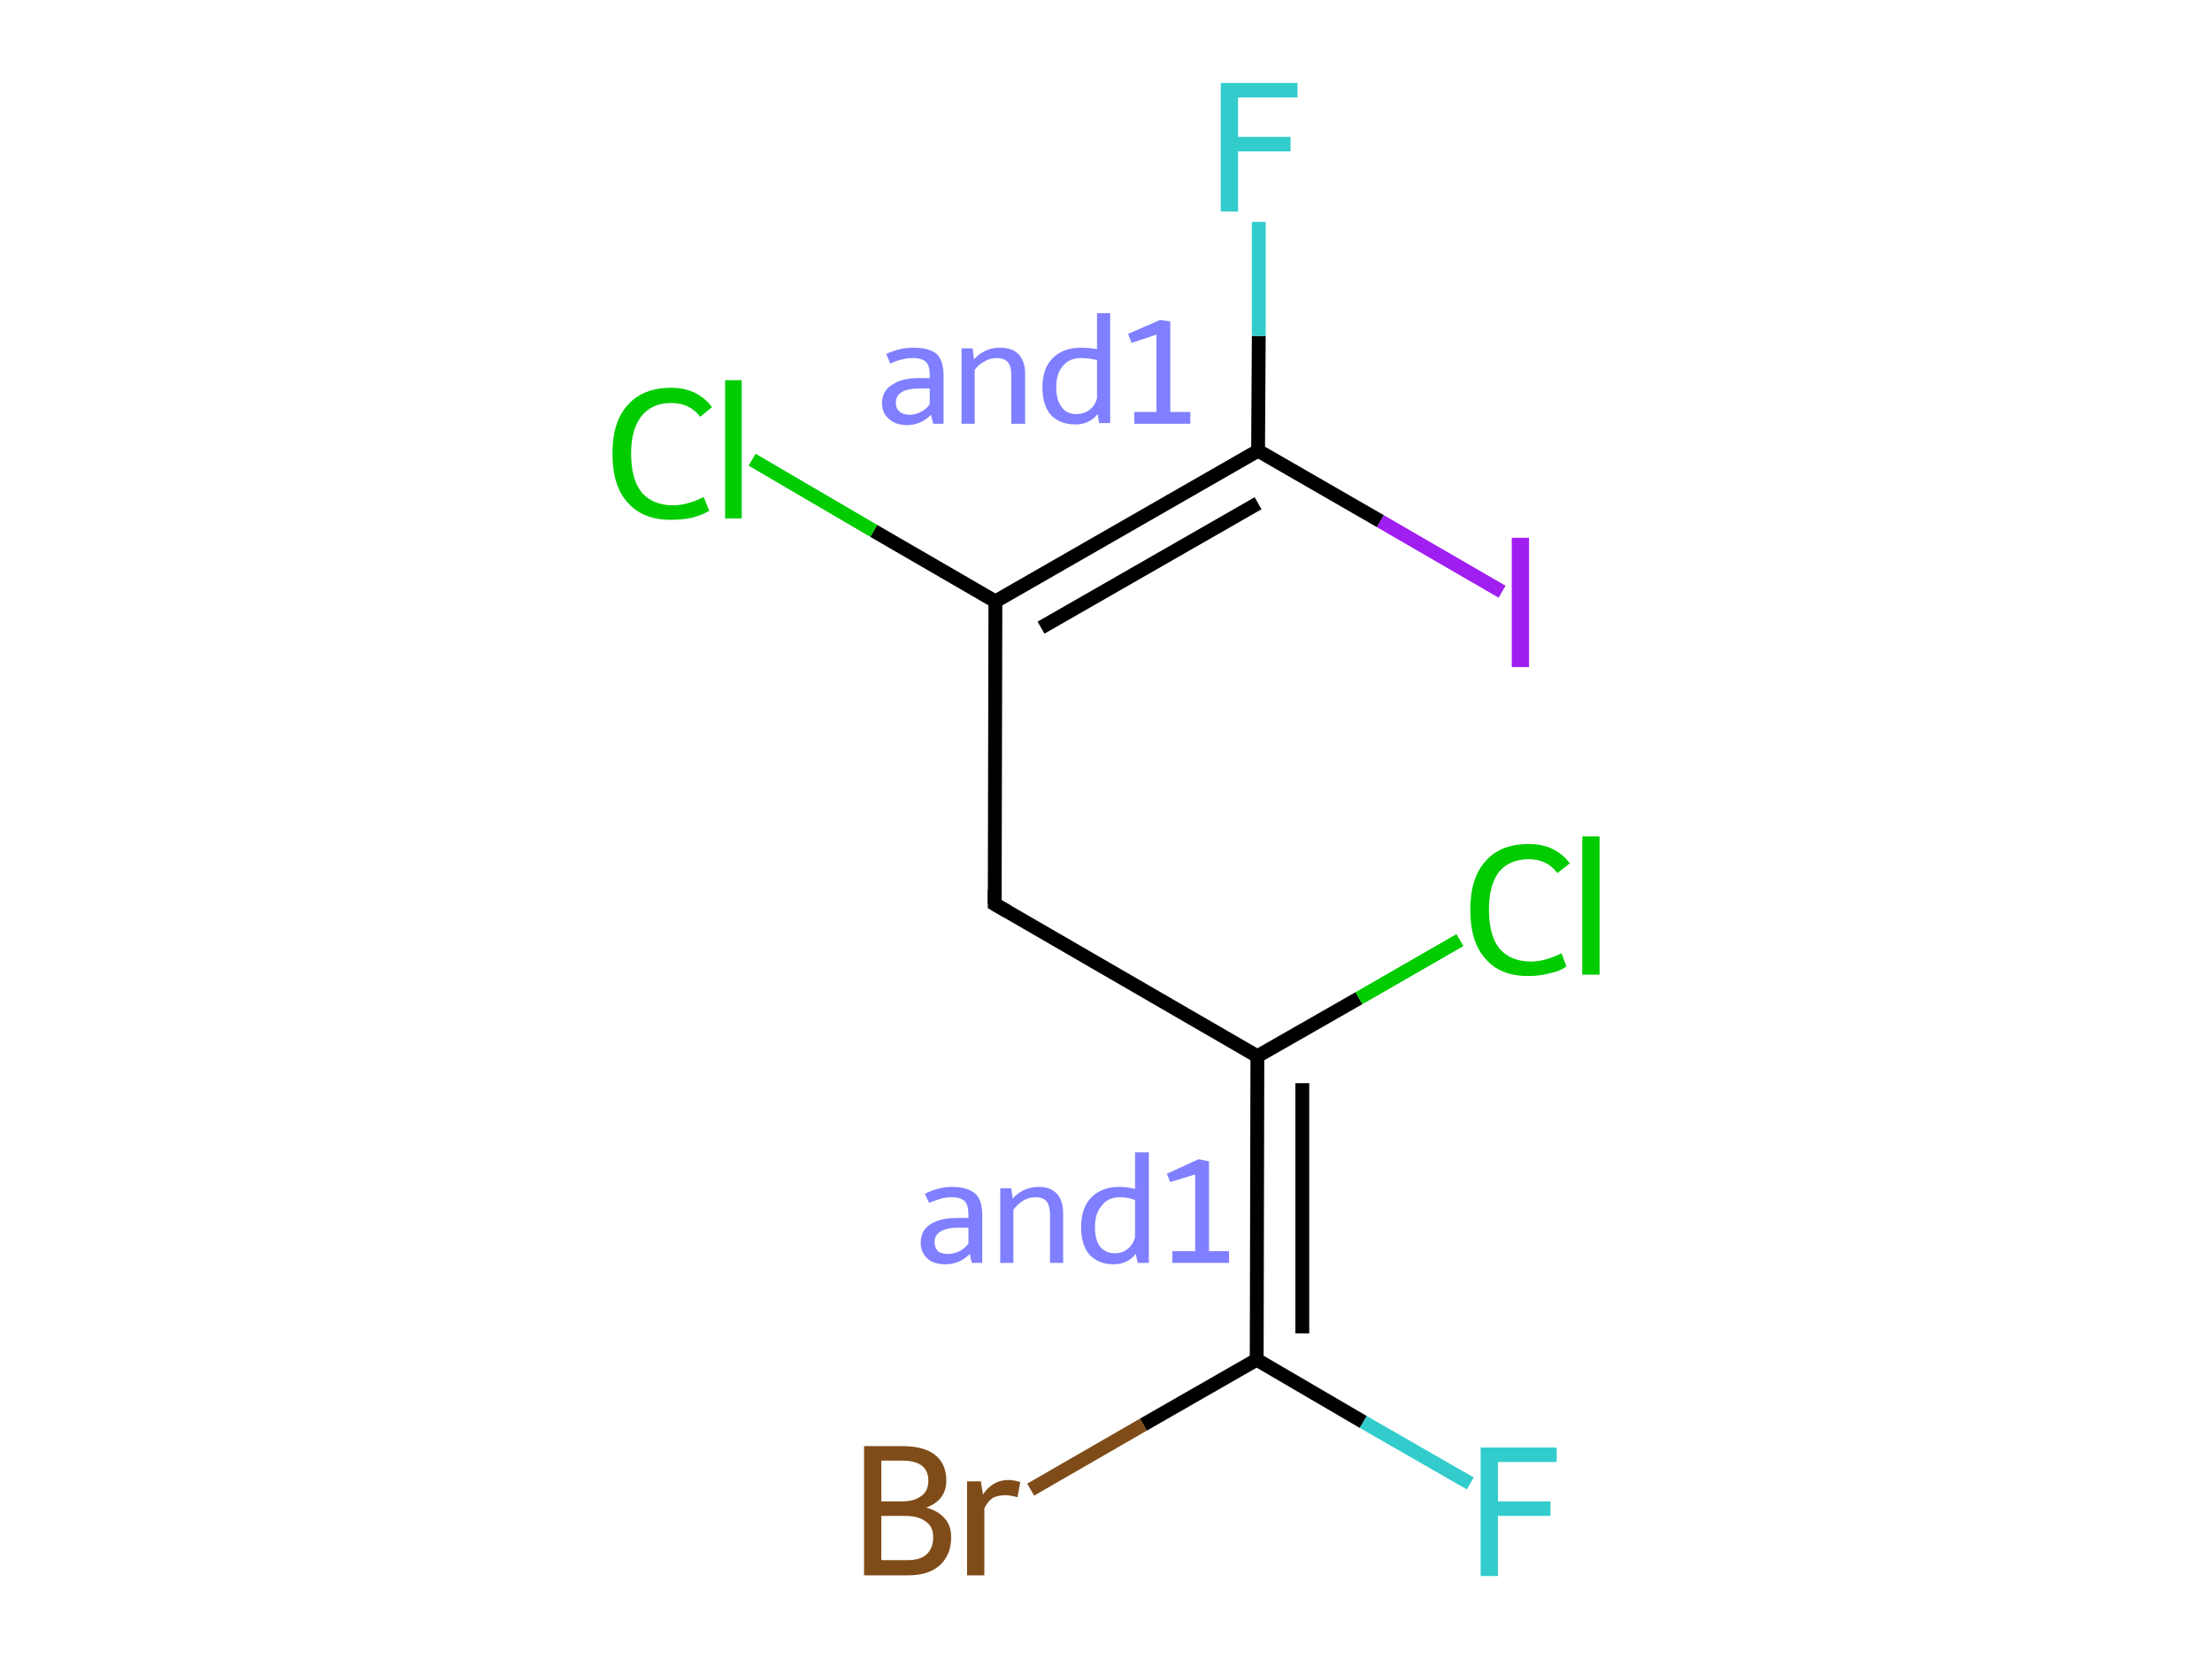
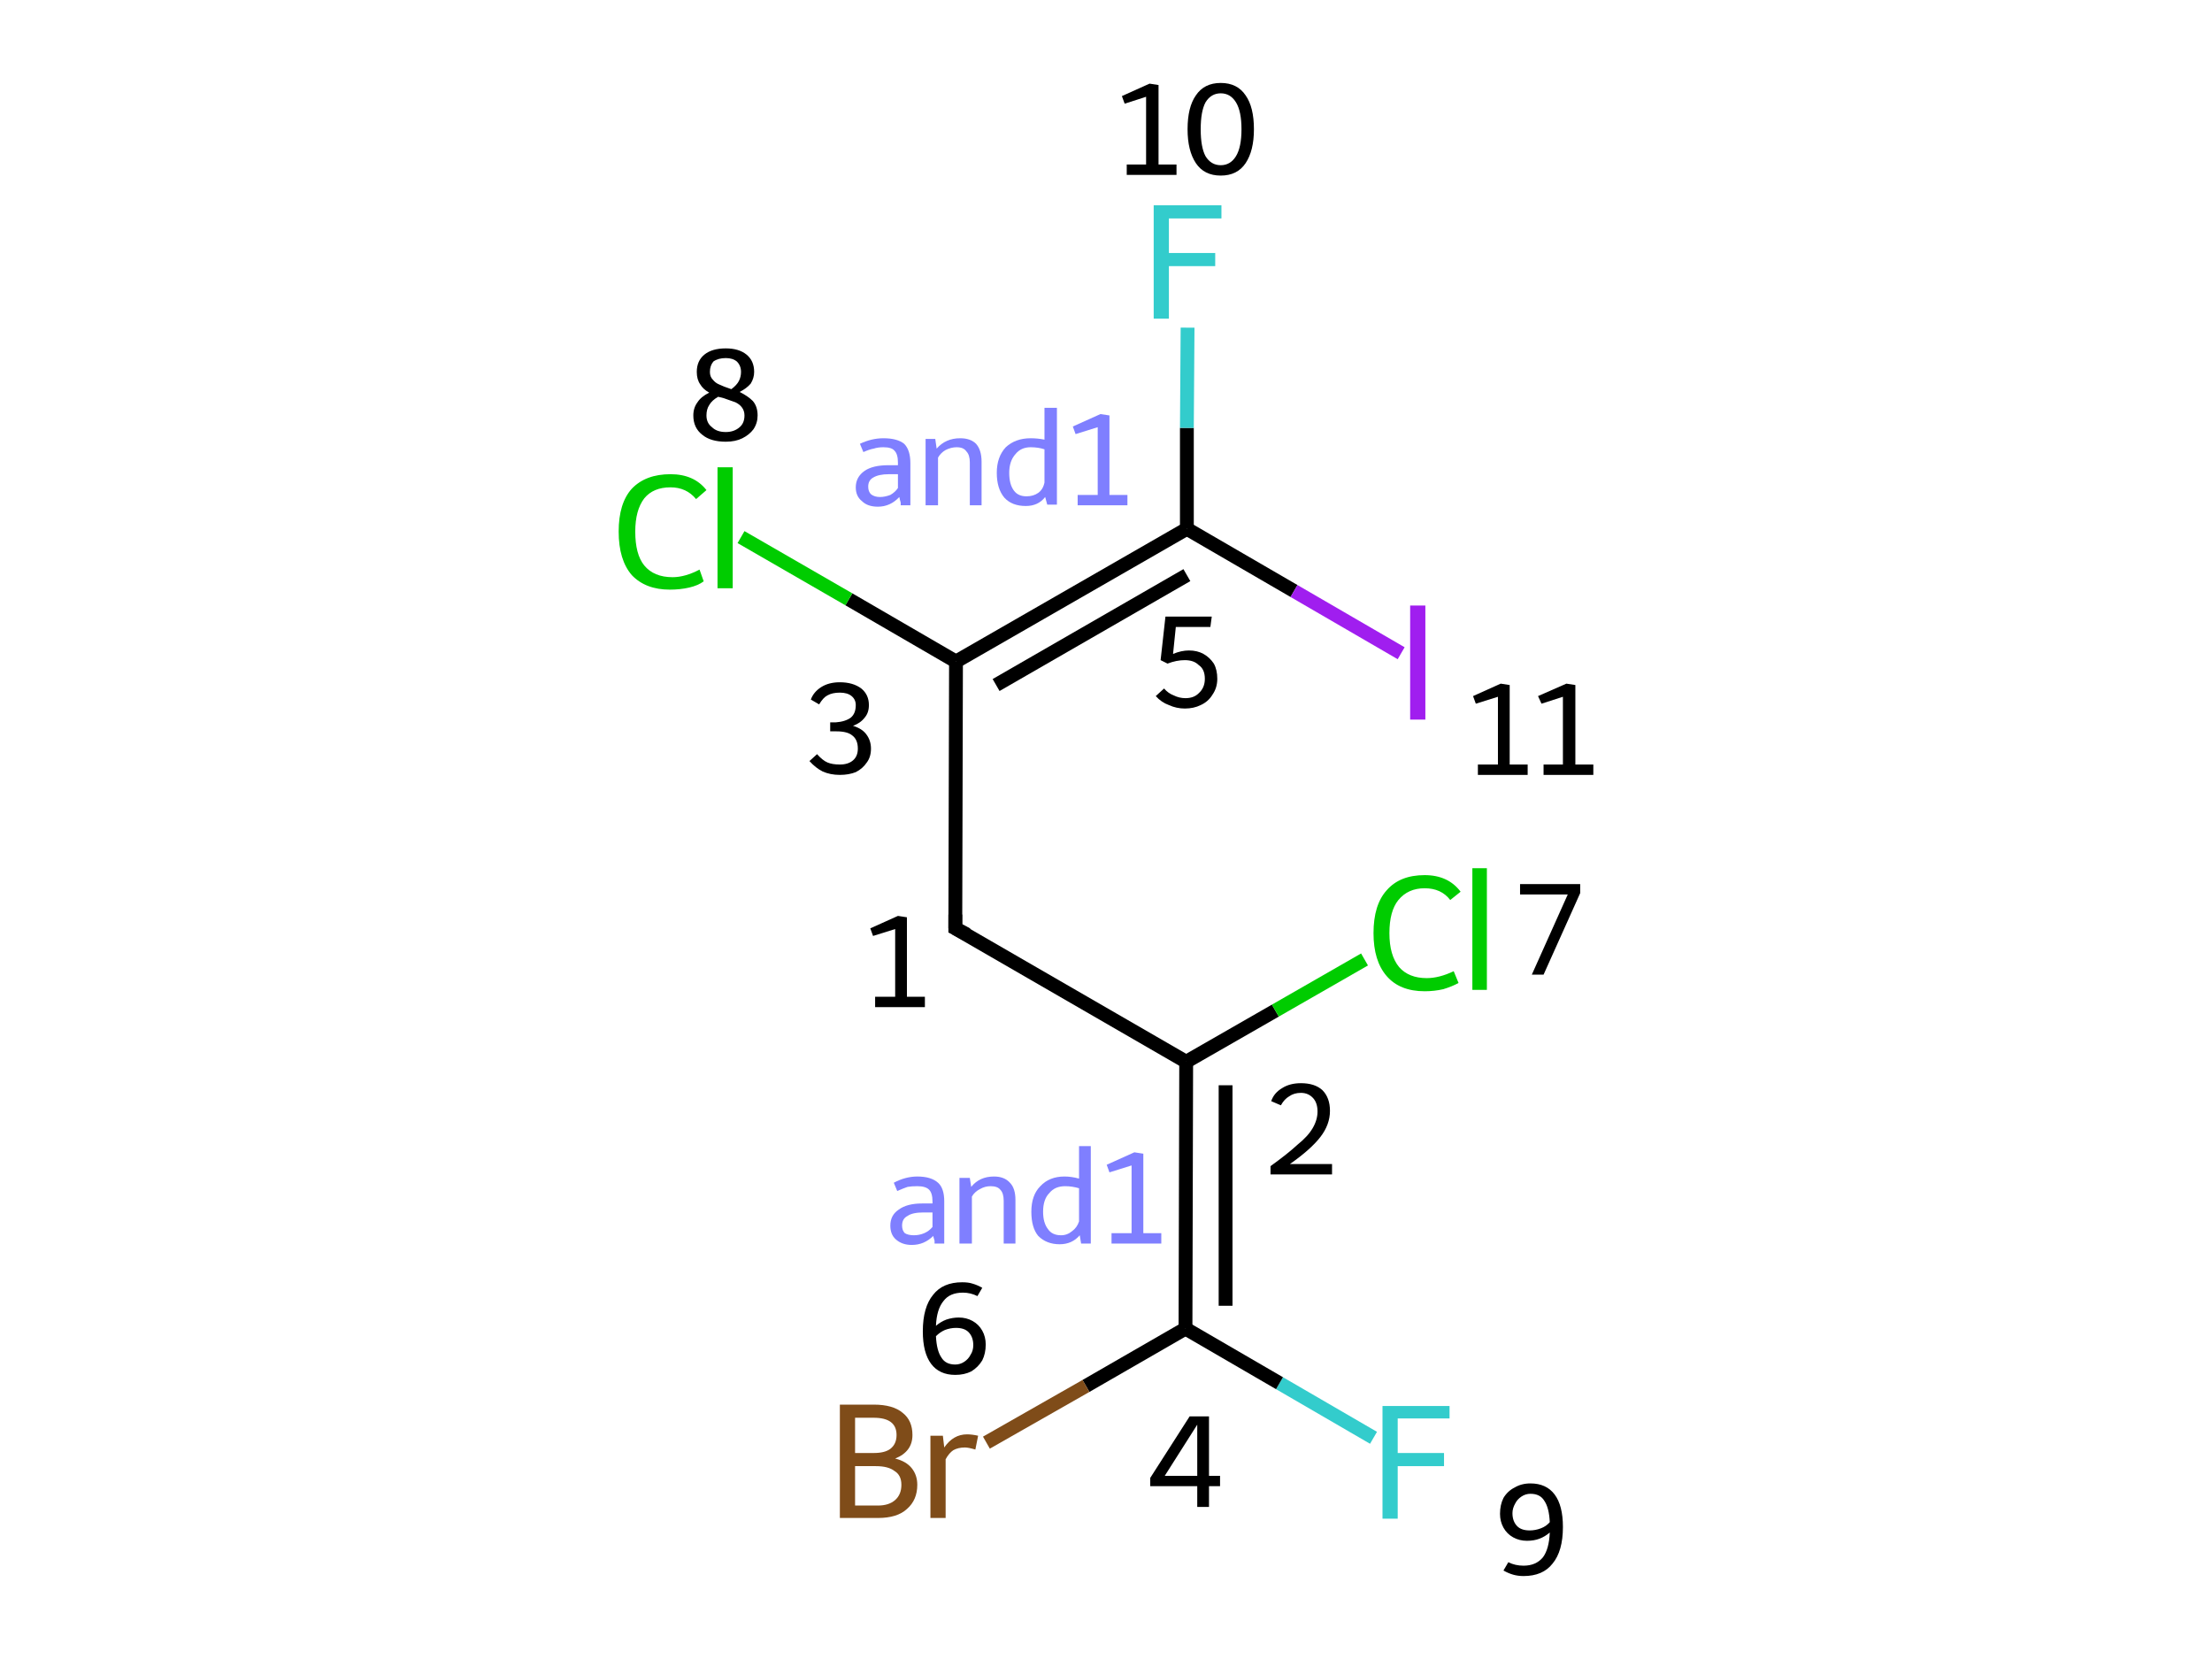
<svg xmlns="http://www.w3.org/2000/svg" version="1.1" baseProfile="full" xml:space="preserve" width="320px" height="240px" viewBox="0 0 320 240">
-   <path class="bond-0 atom-0 atom-1" d="M 212.7,214.6 L 197.2,205.7" style="fill:none;fill-rule:evenodd;stroke:#33CCCC;stroke-width:2.0px;stroke-linecap:butt;stroke-linejoin:miter;stroke-opacity:1" />
-   <path class="bond-0 atom-0 atom-1" d="M 197.2,205.7 L 181.8,196.7" style="fill:none;fill-rule:evenodd;stroke:#000000;stroke-width:2.0px;stroke-linecap:butt;stroke-linejoin:miter;stroke-opacity:1" />
-   <path class="bond-1 atom-1 atom-2" d="M 181.8,196.7 L 165.4,206.1" style="fill:none;fill-rule:evenodd;stroke:#000000;stroke-width:2.0px;stroke-linecap:butt;stroke-linejoin:miter;stroke-opacity:1" />
-   <path class="bond-1 atom-1 atom-2" d="M 165.4,206.1 L 149.1,215.5" style="fill:none;fill-rule:evenodd;stroke:#7F4C19;stroke-width:2.0px;stroke-linecap:butt;stroke-linejoin:miter;stroke-opacity:1" />
-   <path class="bond-2 atom-1 atom-3" d="M 181.8,196.7 L 181.9,152.8" style="fill:none;fill-rule:evenodd;stroke:#000000;stroke-width:2.0px;stroke-linecap:butt;stroke-linejoin:miter;stroke-opacity:1" />
-   <path class="bond-2 atom-1 atom-3" d="M 188.4,192.9 L 188.4,156.7" style="fill:none;fill-rule:evenodd;stroke:#000000;stroke-width:2.0px;stroke-linecap:butt;stroke-linejoin:miter;stroke-opacity:1" />
-   <path class="bond-3 atom-3 atom-4" d="M 181.9,152.8 L 196.6,144.4" style="fill:none;fill-rule:evenodd;stroke:#000000;stroke-width:2.0px;stroke-linecap:butt;stroke-linejoin:miter;stroke-opacity:1" />
-   <path class="bond-3 atom-3 atom-4" d="M 196.6,144.4 L 211.2,136.0" style="fill:none;fill-rule:evenodd;stroke:#00CC00;stroke-width:2.0px;stroke-linecap:butt;stroke-linejoin:miter;stroke-opacity:1" />
-   <path class="bond-4 atom-3 atom-5" d="M 181.9,152.8 L 143.9,130.8" style="fill:none;fill-rule:evenodd;stroke:#000000;stroke-width:2.0px;stroke-linecap:butt;stroke-linejoin:miter;stroke-opacity:1" />
-   <path class="bond-5 atom-5 atom-6" d="M 143.9,130.8 L 144.0,87.0" style="fill:none;fill-rule:evenodd;stroke:#000000;stroke-width:2.0px;stroke-linecap:butt;stroke-linejoin:miter;stroke-opacity:1" />
-   <path class="bond-6 atom-6 atom-7" d="M 144.0,87.0 L 126.4,76.8" style="fill:none;fill-rule:evenodd;stroke:#000000;stroke-width:2.0px;stroke-linecap:butt;stroke-linejoin:miter;stroke-opacity:1" />
-   <path class="bond-6 atom-6 atom-7" d="M 126.4,76.8 L 108.8,66.5" style="fill:none;fill-rule:evenodd;stroke:#00CC00;stroke-width:2.0px;stroke-linecap:butt;stroke-linejoin:miter;stroke-opacity:1" />
-   <path class="bond-7 atom-6 atom-8" d="M 144.0,87.0 L 182.0,65.2" style="fill:none;fill-rule:evenodd;stroke:#000000;stroke-width:2.0px;stroke-linecap:butt;stroke-linejoin:miter;stroke-opacity:1" />
-   <path class="bond-7 atom-6 atom-8" d="M 150.6,90.8 L 182.0,72.8" style="fill:none;fill-rule:evenodd;stroke:#000000;stroke-width:2.0px;stroke-linecap:butt;stroke-linejoin:miter;stroke-opacity:1" />
-   <path class="bond-8 atom-8 atom-9" d="M 182.0,65.2 L 199.7,75.4" style="fill:none;fill-rule:evenodd;stroke:#000000;stroke-width:2.0px;stroke-linecap:butt;stroke-linejoin:miter;stroke-opacity:1" />
-   <path class="bond-8 atom-8 atom-9" d="M 199.7,75.4 L 217.3,85.6" style="fill:none;fill-rule:evenodd;stroke:#A01EEF;stroke-width:2.0px;stroke-linecap:butt;stroke-linejoin:miter;stroke-opacity:1" />
-   <path class="bond-9 atom-8 atom-10" d="M 182.0,65.2 L 182.1,48.6" style="fill:none;fill-rule:evenodd;stroke:#000000;stroke-width:2.0px;stroke-linecap:butt;stroke-linejoin:miter;stroke-opacity:1" />
-   <path class="bond-9 atom-8 atom-10" d="M 182.1,48.6 L 182.1,32.1" style="fill:none;fill-rule:evenodd;stroke:#33CCCC;stroke-width:2.0px;stroke-linecap:butt;stroke-linejoin:miter;stroke-opacity:1" />
-   <path d="M 145.8,131.9 L 143.9,130.8 L 143.9,128.7" style="fill:none;stroke:#000000;stroke-width:2.0px;stroke-linecap:butt;stroke-linejoin:miter;stroke-miterlimit:10;stroke-opacity:1;" />
-   <path class="atom-0" d="M 214.2 209.4 L 225.2 209.4 L 225.2 211.5 L 216.7 211.5 L 216.7 217.2 L 224.3 217.2 L 224.3 219.3 L 216.7 219.3 L 216.7 228.0 L 214.2 228.0 L 214.2 209.4 " fill="#33CCCC" />
-   <path class="atom-2" d="M 134.0 218.1 Q 135.8 218.6, 136.7 219.7 Q 137.6 220.7, 137.6 222.4 Q 137.6 224.9, 136.0 226.4 Q 134.4 227.9, 131.3 227.9 L 125.0 227.9 L 125.0 209.2 L 130.5 209.2 Q 133.7 209.2, 135.3 210.5 Q 136.9 211.8, 136.9 214.2 Q 136.9 217.0, 134.0 218.1 M 127.5 211.3 L 127.5 217.2 L 130.5 217.2 Q 132.3 217.2, 133.3 216.4 Q 134.3 215.7, 134.3 214.2 Q 134.3 211.3, 130.5 211.3 L 127.5 211.3 M 131.3 225.7 Q 133.1 225.7, 134.0 224.9 Q 135.0 224.0, 135.0 222.4 Q 135.0 220.8, 133.9 220.1 Q 132.9 219.3, 130.9 219.3 L 127.5 219.3 L 127.5 225.7 L 131.3 225.7 " fill="#7F4C19" />
-   <path class="atom-2" d="M 141.9 214.3 L 142.2 216.2 Q 143.6 214.1, 145.9 214.1 Q 146.6 214.1, 147.6 214.4 L 147.2 216.6 Q 146.1 216.3, 145.5 216.3 Q 144.4 216.3, 143.6 216.7 Q 142.9 217.2, 142.4 218.2 L 142.4 227.9 L 139.9 227.9 L 139.9 214.3 L 141.9 214.3 " fill="#7F4C19" />
-   <path class="atom-4" d="M 212.7 131.6 Q 212.7 127.0, 214.9 124.6 Q 217.0 122.1, 221.2 122.1 Q 225.0 122.1, 227.1 124.9 L 225.3 126.3 Q 223.8 124.3, 221.2 124.3 Q 218.3 124.3, 216.8 126.2 Q 215.4 128.1, 215.4 131.6 Q 215.4 135.3, 216.9 137.2 Q 218.5 139.1, 221.5 139.1 Q 223.5 139.1, 225.9 137.9 L 226.6 139.8 Q 225.7 140.5, 224.2 140.8 Q 222.7 141.2, 221.1 141.2 Q 217.0 141.2, 214.9 138.7 Q 212.7 136.3, 212.7 131.6 " fill="#00CC00" />
-   <path class="atom-4" d="M 228.9 121.0 L 231.4 121.0 L 231.4 141.0 L 228.9 141.0 L 228.9 121.0 " fill="#00CC00" />
-   <path class="atom-7" d="M 88.6 65.6 Q 88.6 61.0, 90.8 58.6 Q 93.0 56.1, 97.1 56.1 Q 100.9 56.1, 103.0 58.9 L 101.3 60.3 Q 99.8 58.3, 97.1 58.3 Q 94.3 58.3, 92.8 60.2 Q 91.3 62.1, 91.3 65.6 Q 91.3 69.3, 92.8 71.2 Q 94.4 73.1, 97.4 73.1 Q 99.4 73.1, 101.8 71.9 L 102.6 73.9 Q 101.6 74.5, 100.1 74.9 Q 98.7 75.2, 97.0 75.2 Q 93.0 75.2, 90.8 72.7 Q 88.6 70.3, 88.6 65.6 " fill="#00CC00" />
-   <path class="atom-7" d="M 104.9 55.0 L 107.3 55.0 L 107.3 75.0 L 104.9 75.0 L 104.9 55.0 " fill="#00CC00" />
-   <path class="atom-9" d="M 218.7 77.8 L 221.2 77.8 L 221.2 96.5 L 218.7 96.5 L 218.7 77.8 " fill="#A01EEF" />
-   <path class="atom-10" d="M 176.6 12.0 L 187.7 12.0 L 187.7 14.1 L 179.1 14.1 L 179.1 19.8 L 186.7 19.8 L 186.7 21.9 L 179.1 21.9 L 179.1 30.6 L 176.6 30.6 L 176.6 12.0 " fill="#33CCCC" />
-   <path class="note" d="M 133.2 179.8 Q 133.2 178.0, 134.6 177.1 Q 136.0 176.2, 138.5 176.2 L 140.1 176.2 L 140.1 175.7 Q 140.1 174.4, 139.6 173.8 Q 139.0 173.2, 137.7 173.2 Q 136.8 173.2, 136.1 173.4 Q 135.5 173.6, 134.4 174.0 L 133.8 172.7 Q 135.8 171.7, 137.7 171.7 Q 140.0 171.7, 141.1 172.7 Q 142.1 173.6, 142.1 175.8 L 142.1 182.7 L 140.6 182.7 Q 140.6 182.6, 140.5 182.3 Q 140.4 182.0, 140.3 181.4 Q 138.8 182.9, 136.8 182.9 Q 135.1 182.9, 134.2 182.1 Q 133.2 181.2, 133.2 179.8 M 135.2 179.7 Q 135.2 180.5, 135.7 181.0 Q 136.2 181.4, 137.1 181.4 Q 138.0 181.4, 138.8 181.0 Q 139.6 180.6, 140.1 179.9 L 140.1 177.6 L 138.7 177.6 Q 136.9 177.6, 136.0 178.2 Q 135.2 178.7, 135.2 179.7 " fill="#7F7FFF" />
-   <path class="note" d="M 150.3 171.7 Q 152.0 171.7, 152.9 172.7 Q 153.8 173.7, 153.8 175.5 L 153.8 182.7 L 151.9 182.7 L 151.9 175.7 Q 151.9 174.4, 151.4 173.8 Q 150.9 173.2, 149.8 173.2 Q 148.8 173.2, 148.0 173.7 Q 147.2 174.2, 146.6 175.0 L 146.6 182.7 L 144.7 182.7 L 144.7 171.9 L 146.3 171.9 L 146.5 173.4 Q 148.0 171.7, 150.3 171.7 " fill="#7F7FFF" />
-   <path class="note" d="M 166.2 166.7 L 166.2 182.7 L 164.6 182.7 L 164.3 181.4 Q 163.1 182.9, 161.1 182.9 Q 158.9 182.9, 157.6 181.5 Q 156.4 180.1, 156.4 177.5 Q 156.4 174.7, 157.9 173.2 Q 159.4 171.7, 161.9 171.7 Q 163.1 171.7, 164.2 172.0 L 164.2 166.7 L 166.2 166.7 M 161.3 181.3 Q 162.4 181.3, 163.1 180.7 Q 163.9 180.1, 164.2 179.0 L 164.2 173.6 Q 163.2 173.2, 162.0 173.2 Q 160.3 173.2, 159.4 174.4 Q 158.4 175.5, 158.4 177.5 Q 158.4 179.3, 159.1 180.3 Q 159.9 181.3, 161.3 181.3 " fill="#7F7FFF" />
-   <path class="note" d="M 169.6 181.0 L 172.9 181.0 L 172.9 169.9 L 169.3 171.0 L 168.8 169.8 L 173.4 167.7 L 174.9 168.0 L 174.9 181.0 L 177.8 181.0 L 177.8 182.7 L 169.6 182.7 L 169.6 181.0 " fill="#7F7FFF" />
-   <path class="note" d="M 127.6 58.3 Q 127.6 56.6, 129.0 55.7 Q 130.4 54.7, 132.9 54.7 L 134.5 54.7 L 134.5 54.3 Q 134.5 52.9, 134.0 52.4 Q 133.4 51.8, 132.1 51.8 Q 131.2 51.8, 130.5 52.0 Q 129.9 52.1, 128.8 52.6 L 128.2 51.2 Q 130.2 50.3, 132.1 50.3 Q 134.4 50.3, 135.5 51.2 Q 136.5 52.2, 136.5 54.3 L 136.5 61.3 L 135.0 61.3 Q 135.0 61.2, 134.9 60.9 Q 134.8 60.5, 134.7 60.0 Q 133.2 61.5, 131.2 61.5 Q 129.6 61.5, 128.6 60.6 Q 127.6 59.8, 127.6 58.3 M 129.6 58.3 Q 129.6 59.1, 130.1 59.5 Q 130.6 60.0, 131.6 60.0 Q 132.4 60.0, 133.2 59.6 Q 134.0 59.2, 134.5 58.5 L 134.5 56.2 L 133.1 56.2 Q 131.3 56.2, 130.5 56.7 Q 129.6 57.2, 129.6 58.3 " fill="#7F7FFF" />
-   <path class="note" d="M 144.7 50.3 Q 146.4 50.3, 147.3 51.2 Q 148.3 52.2, 148.3 54.1 L 148.3 61.3 L 146.3 61.3 L 146.3 54.2 Q 146.3 53.0, 145.8 52.4 Q 145.3 51.8, 144.2 51.8 Q 143.2 51.8, 142.4 52.3 Q 141.6 52.7, 141.0 53.5 L 141.0 61.3 L 139.1 61.3 L 139.1 50.4 L 140.7 50.4 L 140.9 52.0 Q 142.4 50.3, 144.7 50.3 " fill="#7F7FFF" />
-   <path class="note" d="M 160.6 45.3 L 160.6 61.2 L 159.0 61.2 L 158.8 59.9 Q 157.6 61.4, 155.6 61.4 Q 153.3 61.4, 152.0 60.0 Q 150.8 58.6, 150.8 56.0 Q 150.8 53.3, 152.3 51.8 Q 153.8 50.3, 156.4 50.3 Q 157.5 50.3, 158.7 50.5 L 158.7 45.3 L 160.6 45.3 M 155.7 59.9 Q 156.8 59.9, 157.6 59.3 Q 158.4 58.7, 158.7 57.6 L 158.7 52.1 Q 157.6 51.8, 156.4 51.8 Q 154.7 51.8, 153.8 52.9 Q 152.8 54.0, 152.8 56.0 Q 152.8 57.9, 153.6 58.9 Q 154.3 59.9, 155.7 59.9 " fill="#7F7FFF" />
-   <path class="note" d="M 164.1 59.6 L 167.3 59.6 L 167.3 48.4 L 163.7 49.6 L 163.2 48.3 L 167.8 46.3 L 169.3 46.5 L 169.3 59.6 L 172.2 59.6 L 172.2 61.3 L 164.1 61.3 L 164.1 59.6 " fill="#7F7FFF" />
+   <path class="bond-0 atom-0 atom-1" d="M 198.7,208.0 L 185.1,200.1" style="fill:none;fill-rule:evenodd;stroke:#33CCCC;stroke-width:2.0px;stroke-linecap:butt;stroke-linejoin:miter;stroke-opacity:1" />
+   <path class="bond-0 atom-0 atom-1" d="M 185.1,200.1 L 171.5,192.2" style="fill:none;fill-rule:evenodd;stroke:#000000;stroke-width:2.0px;stroke-linecap:butt;stroke-linejoin:miter;stroke-opacity:1" />
+   <path class="bond-1 atom-1 atom-2" d="M 171.5,192.2 L 157.1,200.5" style="fill:none;fill-rule:evenodd;stroke:#000000;stroke-width:2.0px;stroke-linecap:butt;stroke-linejoin:miter;stroke-opacity:1" />
+   <path class="bond-1 atom-1 atom-2" d="M 157.1,200.5 L 142.7,208.7" style="fill:none;fill-rule:evenodd;stroke:#7F4C19;stroke-width:2.0px;stroke-linecap:butt;stroke-linejoin:miter;stroke-opacity:1" />
+   <path class="bond-2 atom-1 atom-3" d="M 171.5,192.2 L 171.6,153.6" style="fill:none;fill-rule:evenodd;stroke:#000000;stroke-width:2.0px;stroke-linecap:butt;stroke-linejoin:miter;stroke-opacity:1" />
+   <path class="bond-2 atom-1 atom-3" d="M 177.3,188.9 L 177.3,157.0" style="fill:none;fill-rule:evenodd;stroke:#000000;stroke-width:2.0px;stroke-linecap:butt;stroke-linejoin:miter;stroke-opacity:1" />
+   <path class="bond-3 atom-3 atom-4" d="M 171.6,153.6 L 184.5,146.2" style="fill:none;fill-rule:evenodd;stroke:#000000;stroke-width:2.0px;stroke-linecap:butt;stroke-linejoin:miter;stroke-opacity:1" />
+   <path class="bond-3 atom-3 atom-4" d="M 184.5,146.2 L 197.4,138.8" style="fill:none;fill-rule:evenodd;stroke:#00CC00;stroke-width:2.0px;stroke-linecap:butt;stroke-linejoin:miter;stroke-opacity:1" />
+   <path class="bond-4 atom-3 atom-5" d="M 171.6,153.6 L 138.2,134.3" style="fill:none;fill-rule:evenodd;stroke:#000000;stroke-width:2.0px;stroke-linecap:butt;stroke-linejoin:miter;stroke-opacity:1" />
+   <path class="bond-5 atom-5 atom-6" d="M 138.2,134.3 L 138.3,95.7" style="fill:none;fill-rule:evenodd;stroke:#000000;stroke-width:2.0px;stroke-linecap:butt;stroke-linejoin:miter;stroke-opacity:1" />
+   <path class="bond-6 atom-6 atom-7" d="M 138.3,95.7 L 122.8,86.7" style="fill:none;fill-rule:evenodd;stroke:#000000;stroke-width:2.0px;stroke-linecap:butt;stroke-linejoin:miter;stroke-opacity:1" />
+   <path class="bond-6 atom-6 atom-7" d="M 122.8,86.7 L 107.2,77.7" style="fill:none;fill-rule:evenodd;stroke:#00CC00;stroke-width:2.0px;stroke-linecap:butt;stroke-linejoin:miter;stroke-opacity:1" />
+   <path class="bond-7 atom-6 atom-8" d="M 138.3,95.7 L 171.7,76.5" style="fill:none;fill-rule:evenodd;stroke:#000000;stroke-width:2.0px;stroke-linecap:butt;stroke-linejoin:miter;stroke-opacity:1" />
+   <path class="bond-7 atom-6 atom-8" d="M 144.1,99.1 L 171.7,83.2" style="fill:none;fill-rule:evenodd;stroke:#000000;stroke-width:2.0px;stroke-linecap:butt;stroke-linejoin:miter;stroke-opacity:1" />
+   <path class="bond-8 atom-8 atom-9" d="M 171.7,76.5 L 187.2,85.5" style="fill:none;fill-rule:evenodd;stroke:#000000;stroke-width:2.0px;stroke-linecap:butt;stroke-linejoin:miter;stroke-opacity:1" />
+   <path class="bond-8 atom-8 atom-9" d="M 187.2,85.5 L 202.7,94.5" style="fill:none;fill-rule:evenodd;stroke:#A01EEF;stroke-width:2.0px;stroke-linecap:butt;stroke-linejoin:miter;stroke-opacity:1" />
+   <path class="bond-9 atom-8 atom-10" d="M 171.7,76.5 L 171.7,61.9" style="fill:none;fill-rule:evenodd;stroke:#000000;stroke-width:2.0px;stroke-linecap:butt;stroke-linejoin:miter;stroke-opacity:1" />
+   <path class="bond-9 atom-8 atom-10" d="M 171.7,61.9 L 171.8,47.4" style="fill:none;fill-rule:evenodd;stroke:#33CCCC;stroke-width:2.0px;stroke-linecap:butt;stroke-linejoin:miter;stroke-opacity:1" />
+   <path d="M 139.9,135.2 L 138.2,134.3 L 138.2,132.3" style="fill:none;stroke:#000000;stroke-width:2.0px;stroke-linecap:butt;stroke-linejoin:miter;stroke-miterlimit:10;stroke-opacity:1;" />
+   <path class="atom-0" d="M 200.0 203.4 L 209.7 203.4 L 209.7 205.2 L 202.2 205.2 L 202.2 210.2 L 208.9 210.2 L 208.9 212.1 L 202.2 212.1 L 202.2 219.7 L 200.0 219.7 L 200.0 203.4 " fill="#33CCCC" />
+   <path class="atom-2" d="M 129.5 211.0 Q 131.1 211.4, 131.9 212.4 Q 132.7 213.4, 132.7 214.8 Q 132.7 217.0, 131.2 218.3 Q 129.8 219.6, 127.0 219.6 L 121.5 219.6 L 121.5 203.2 L 126.4 203.2 Q 129.2 203.2, 130.6 204.4 Q 132.0 205.5, 132.0 207.6 Q 132.0 210.0, 129.5 211.0 M 123.7 205.1 L 123.7 210.2 L 126.4 210.2 Q 128.0 210.2, 128.8 209.6 Q 129.7 208.9, 129.7 207.6 Q 129.7 205.1, 126.4 205.1 L 123.7 205.1 M 127.0 217.8 Q 128.6 217.8, 129.5 217.0 Q 130.4 216.2, 130.4 214.8 Q 130.4 213.4, 129.4 212.8 Q 128.5 212.1, 126.7 212.1 L 123.7 212.1 L 123.7 217.8 L 127.0 217.8 " fill="#7F4C19" />
+   <path class="atom-2" d="M 136.4 207.7 L 136.6 209.4 Q 137.9 207.5, 139.9 207.5 Q 140.6 207.5, 141.5 207.7 L 141.1 209.7 Q 140.1 209.4, 139.6 209.4 Q 138.6 209.4, 137.9 209.8 Q 137.3 210.2, 136.8 211.1 L 136.8 219.6 L 134.6 219.6 L 134.6 207.7 L 136.4 207.7 " fill="#7F4C19" />
+   <path class="atom-4" d="M 198.7 135.0 Q 198.7 130.9, 200.6 128.8 Q 202.5 126.6, 206.1 126.6 Q 209.5 126.6, 211.3 129.0 L 209.8 130.2 Q 208.5 128.5, 206.1 128.5 Q 203.7 128.5, 202.3 130.2 Q 201.0 131.8, 201.0 135.0 Q 201.0 138.2, 202.4 139.9 Q 203.8 141.5, 206.4 141.5 Q 208.2 141.5, 210.3 140.5 L 211.0 142.2 Q 210.1 142.7, 208.8 143.1 Q 207.5 143.4, 206.1 143.4 Q 202.5 143.4, 200.6 141.2 Q 198.7 139.0, 198.7 135.0 " fill="#00CC00" />
+   <path class="atom-4" d="M 213.0 125.6 L 215.1 125.6 L 215.1 143.2 L 213.0 143.2 L 213.0 125.6 " fill="#00CC00" />
+   <path class="atom-7" d="M 89.5 76.9 Q 89.5 72.8, 91.4 70.7 Q 93.4 68.6, 97.0 68.6 Q 100.4 68.6, 102.2 70.9 L 100.7 72.2 Q 99.3 70.5, 97.0 70.5 Q 94.5 70.5, 93.2 72.1 Q 91.9 73.8, 91.9 76.9 Q 91.9 80.2, 93.2 81.8 Q 94.6 83.5, 97.3 83.5 Q 99.1 83.5, 101.2 82.4 L 101.8 84.1 Q 101.0 84.7, 99.7 85.0 Q 98.4 85.3, 96.9 85.3 Q 93.4 85.3, 91.4 83.2 Q 89.5 81.0, 89.5 76.9 " fill="#00CC00" />
+   <path class="atom-7" d="M 103.8 67.6 L 106.0 67.6 L 106.0 85.1 L 103.8 85.1 L 103.8 67.6 " fill="#00CC00" />
+   <path class="atom-9" d="M 204.0 87.6 L 206.2 87.6 L 206.2 104.1 L 204.0 104.1 L 204.0 87.6 " fill="#A01EEF" />
+   <path class="atom-10" d="M 166.9 29.7 L 176.7 29.7 L 176.7 31.6 L 169.1 31.6 L 169.1 36.6 L 175.8 36.6 L 175.8 38.5 L 169.1 38.5 L 169.1 46.1 L 166.9 46.1 L 166.9 29.7 " fill="#33CCCC" />
+   <path class="note" d="M 221.4 214.6 Q 223.7 214.6, 224.9 216.2 Q 226.1 217.8, 226.1 220.9 Q 226.1 224.4, 224.6 226.2 Q 223.2 228.0, 220.4 228.0 Q 219.6 228.0, 218.9 227.8 Q 218.2 227.6, 217.5 227.2 L 218.2 226.0 Q 219.2 226.5, 220.4 226.5 Q 222.2 226.5, 223.2 225.3 Q 224.1 224.1, 224.2 221.7 Q 223.5 222.3, 222.7 222.6 Q 221.9 222.9, 220.9 222.9 Q 219.8 222.9, 218.9 222.4 Q 218.0 221.9, 217.5 221.0 Q 217.0 220.1, 217.0 219.0 Q 217.0 217.7, 217.5 216.7 Q 218.1 215.7, 219.1 215.2 Q 220.1 214.6, 221.4 214.6 M 218.8 218.9 Q 218.8 220.1, 219.5 220.8 Q 220.1 221.4, 221.3 221.4 Q 222.1 221.4, 222.9 221.1 Q 223.7 220.8, 224.2 220.2 Q 224.1 218.1, 223.4 217.1 Q 222.8 216.1, 221.4 216.1 Q 220.7 216.1, 220.1 216.5 Q 219.5 216.9, 219.2 217.5 Q 218.8 218.2, 218.8 218.9 " fill="#000000" />
+   <path class="note" d="M 174.9 213.5 L 176.5 213.5 L 176.5 215.0 L 174.9 215.0 L 174.9 218.0 L 173.2 218.0 L 173.2 215.0 L 166.4 215.0 L 166.4 213.8 L 172.1 204.9 L 174.9 204.9 L 174.9 213.5 M 168.5 213.5 L 173.2 213.5 L 173.2 206.1 L 168.5 213.5 " fill="#000000" />
+   <path class="note" d="M 138.7 190.6 Q 139.8 190.6, 140.7 191.1 Q 141.6 191.6, 142.1 192.5 Q 142.6 193.4, 142.6 194.5 Q 142.6 195.8, 142.1 196.8 Q 141.5 197.8, 140.5 198.4 Q 139.5 198.9, 138.2 198.9 Q 135.9 198.9, 134.7 197.3 Q 133.5 195.7, 133.5 192.6 Q 133.5 189.1, 135.0 187.3 Q 136.4 185.5, 139.2 185.5 Q 140.1 185.5, 140.7 185.7 Q 141.4 185.9, 142.1 186.3 L 141.4 187.5 Q 140.4 187.0, 139.3 187.0 Q 137.4 187.0, 136.5 188.2 Q 135.5 189.4, 135.4 191.8 Q 136.1 191.2, 136.9 190.9 Q 137.8 190.6, 138.7 190.6 M 138.2 197.4 Q 138.9 197.4, 139.5 197.0 Q 140.1 196.6, 140.4 196.0 Q 140.8 195.4, 140.8 194.6 Q 140.8 193.4, 140.1 192.7 Q 139.5 192.1, 138.3 192.1 Q 137.5 192.1, 136.7 192.4 Q 136.0 192.7, 135.4 193.3 Q 135.5 195.4, 136.2 196.4 Q 136.8 197.4, 138.2 197.4 " fill="#000000" />
+   <path class="note" d="M 183.9 159.3 Q 184.3 158.1, 185.5 157.4 Q 186.6 156.7, 188.2 156.7 Q 190.2 156.7, 191.3 157.7 Q 192.4 158.8, 192.4 160.7 Q 192.4 162.7, 191.0 164.5 Q 189.6 166.3, 186.6 168.4 L 192.7 168.4 L 192.7 169.9 L 183.8 169.9 L 183.8 168.7 Q 186.3 166.9, 187.7 165.6 Q 189.2 164.4, 189.9 163.2 Q 190.6 162.0, 190.6 160.8 Q 190.6 159.6, 190.0 158.9 Q 189.3 158.1, 188.2 158.1 Q 187.2 158.1, 186.5 158.6 Q 185.8 159.0, 185.3 159.9 L 183.9 159.3 " fill="#000000" />
+   <path class="note" d="M 226.8 129.4 L 219.9 129.4 L 219.9 127.9 L 228.6 127.9 L 228.6 129.2 L 223.3 141.0 L 221.6 141.0 L 226.8 129.4 " fill="#000000" />
+   <path class="note" d="M 126.6 144.2 L 129.5 144.2 L 129.5 134.4 L 126.3 135.4 L 125.9 134.3 L 129.9 132.5 L 131.2 132.7 L 131.2 144.2 L 133.8 144.2 L 133.8 145.7 L 126.6 145.7 L 126.6 144.2 " fill="#000000" />
+   <path class="note" d="M 123.4 105.0 Q 124.7 105.4, 125.3 106.2 Q 126.0 107.1, 126.0 108.3 Q 126.0 109.5, 125.4 110.3 Q 124.8 111.2, 123.8 111.7 Q 122.8 112.1, 121.5 112.1 Q 120.1 112.1, 119.0 111.6 Q 118.0 111.1, 117.1 110.1 L 118.2 109.1 Q 119.0 110.0, 119.7 110.3 Q 120.4 110.6, 121.5 110.6 Q 122.7 110.6, 123.4 110.0 Q 124.1 109.4, 124.1 108.3 Q 124.1 107.0, 123.3 106.4 Q 122.6 105.8, 121.0 105.8 L 120.1 105.8 L 120.1 104.5 L 120.9 104.5 Q 122.3 104.4, 123.1 103.8 Q 123.8 103.2, 123.8 102.0 Q 123.8 101.2, 123.2 100.7 Q 122.6 100.2, 121.5 100.2 Q 120.4 100.2, 119.7 100.6 Q 119.1 100.9, 118.5 101.9 L 117.3 101.2 Q 117.7 100.1, 118.8 99.4 Q 119.9 98.7, 121.5 98.7 Q 123.4 98.7, 124.6 99.6 Q 125.7 100.5, 125.7 102.0 Q 125.7 103.1, 125.1 103.8 Q 124.5 104.6, 123.4 105.0 " fill="#000000" />
+   <path class="note" d="M 107.0 56.7 Q 108.2 57.3, 108.9 58.0 Q 109.6 58.8, 109.6 60.1 Q 109.6 61.2, 109.0 62.1 Q 108.4 62.9, 107.4 63.4 Q 106.4 63.9, 105.0 63.9 Q 102.8 63.9, 101.6 62.9 Q 100.3 61.9, 100.3 60.1 Q 100.3 59.0, 100.9 58.2 Q 101.4 57.4, 102.6 56.8 Q 101.7 56.3, 101.3 55.6 Q 100.8 54.9, 100.8 53.8 Q 100.8 52.2, 101.9 51.3 Q 103.0 50.4, 105.0 50.4 Q 106.9 50.4, 108.0 51.3 Q 109.1 52.2, 109.1 53.8 Q 109.1 54.7, 108.6 55.5 Q 108.0 56.2, 107.0 56.7 M 105.0 51.8 Q 103.9 51.8, 103.2 52.3 Q 102.7 52.9, 102.7 53.8 Q 102.7 54.5, 103.1 54.9 Q 103.5 55.4, 104.0 55.6 Q 104.6 55.9, 105.8 56.3 Q 106.6 55.7, 106.9 55.1 Q 107.2 54.5, 107.2 53.8 Q 107.2 52.9, 106.6 52.3 Q 106.0 51.8, 105.0 51.8 M 105.0 62.5 Q 106.2 62.5, 107.0 61.8 Q 107.7 61.2, 107.7 60.1 Q 107.7 59.4, 107.3 58.9 Q 107.0 58.5, 106.4 58.2 Q 105.8 58.0, 104.7 57.6 L 103.9 57.4 Q 103.0 57.9, 102.6 58.6 Q 102.2 59.2, 102.2 60.1 Q 102.2 61.2, 103.0 61.8 Q 103.7 62.5, 105.0 62.5 " fill="#000000" />
+   <path class="note" d="M 172.0 94.1 Q 173.2 94.1, 174.1 94.6 Q 175.0 95.1, 175.6 96.0 Q 176.1 96.9, 176.1 98.2 Q 176.1 99.5, 175.4 100.5 Q 174.8 101.5, 173.7 102.0 Q 172.7 102.5, 171.4 102.5 Q 170.2 102.5, 169.1 102.0 Q 168.0 101.6, 167.2 100.7 L 168.4 99.6 Q 169.0 100.3, 169.8 100.6 Q 170.6 101.0, 171.5 101.0 Q 172.7 101.0, 173.4 100.3 Q 174.3 99.5, 174.3 98.2 Q 174.3 96.8, 173.4 96.2 Q 172.7 95.5, 171.4 95.5 Q 170.2 95.5, 168.9 96.0 L 167.9 95.5 L 168.6 89.2 L 175.3 89.2 L 175.1 90.7 L 170.1 90.7 L 169.7 94.6 Q 170.9 94.1, 172.0 94.1 " fill="#000000" />
+   <path class="note" d="M 213.8 110.6 L 216.7 110.6 L 216.7 100.8 L 213.5 101.8 L 213.1 100.7 L 217.1 98.9 L 218.4 99.1 L 218.4 110.6 L 221.0 110.6 L 221.0 112.1 L 213.8 112.1 L 213.8 110.6 " fill="#000000" />
+   <path class="note" d="M 223.3 110.6 L 226.1 110.6 L 226.1 100.8 L 223.0 101.8 L 222.5 100.7 L 226.6 98.9 L 227.9 99.1 L 227.9 110.6 L 230.5 110.6 L 230.5 112.1 L 223.3 112.1 L 223.3 110.6 " fill="#000000" />
+   <path class="note" d="M 163.0 23.8 L 165.8 23.8 L 165.8 14.0 L 162.7 15.0 L 162.3 13.9 L 166.3 12.1 L 167.6 12.3 L 167.6 23.8 L 170.2 23.8 L 170.2 25.3 L 163.0 25.3 L 163.0 23.8 " fill="#000000" />
+   <path class="note" d="M 176.6 25.4 Q 174.2 25.4, 173.0 23.6 Q 171.8 21.8, 171.8 18.7 Q 171.8 15.5, 173.0 13.8 Q 174.2 12.0, 176.6 12.0 Q 179.0 12.0, 180.2 13.8 Q 181.4 15.5, 181.4 18.7 Q 181.4 21.8, 180.2 23.6 Q 179.0 25.4, 176.6 25.4 M 176.6 23.9 Q 178.0 23.9, 178.8 22.6 Q 179.6 21.3, 179.6 18.7 Q 179.6 16.1, 178.8 14.8 Q 178.0 13.5, 176.6 13.5 Q 175.2 13.5, 174.4 14.8 Q 173.7 16.1, 173.7 18.7 Q 173.7 21.3, 174.4 22.6 Q 175.2 23.9, 176.6 23.9 " fill="#000000" />
+   <path class="note" d="M 128.8 177.3 Q 128.8 175.8, 130.0 175.0 Q 131.2 174.1, 133.4 174.1 L 134.9 174.1 L 134.9 173.8 Q 134.9 172.6, 134.4 172.1 Q 133.9 171.6, 132.7 171.6 Q 131.9 171.6, 131.3 171.7 Q 130.7 171.9, 129.8 172.3 L 129.3 171.1 Q 131.0 170.2, 132.7 170.2 Q 134.7 170.2, 135.7 171.1 Q 136.6 171.9, 136.6 173.8 L 136.6 179.9 L 135.2 179.9 Q 135.2 179.8, 135.2 179.5 Q 135.1 179.2, 135.0 178.8 Q 133.7 180.1, 131.9 180.1 Q 130.5 180.1, 129.6 179.3 Q 128.8 178.6, 128.8 177.3 M 130.5 177.3 Q 130.5 178.0, 130.9 178.4 Q 131.4 178.7, 132.2 178.7 Q 133.0 178.7, 133.7 178.4 Q 134.4 178.1, 134.9 177.5 L 134.9 175.4 L 133.6 175.4 Q 132.0 175.4, 131.3 175.9 Q 130.5 176.3, 130.5 177.3 " fill="#7F7FFF" />
+   <path class="note" d="M 143.8 170.2 Q 145.3 170.2, 146.1 171.1 Q 146.9 171.9, 146.9 173.6 L 146.9 179.9 L 145.2 179.9 L 145.2 173.7 Q 145.2 172.6, 144.7 172.1 Q 144.3 171.6, 143.3 171.6 Q 142.5 171.6, 141.8 172.0 Q 141.0 172.4, 140.6 173.1 L 140.6 179.9 L 138.8 179.9 L 138.8 170.4 L 140.3 170.4 L 140.5 171.7 Q 141.7 170.2, 143.8 170.2 " fill="#7F7FFF" />
+   <path class="note" d="M 157.8 165.8 L 157.8 179.9 L 156.4 179.9 L 156.2 178.7 Q 155.1 180.0, 153.3 180.0 Q 151.4 180.0, 150.2 178.8 Q 149.2 177.6, 149.2 175.3 Q 149.2 172.9, 150.5 171.6 Q 151.8 170.2, 154.0 170.2 Q 155.0 170.2, 156.1 170.5 L 156.1 165.8 L 157.8 165.8 M 153.5 178.7 Q 154.4 178.7, 155.1 178.1 Q 155.8 177.6, 156.1 176.7 L 156.1 171.9 Q 155.1 171.6, 154.1 171.6 Q 152.6 171.6, 151.8 172.6 Q 150.9 173.5, 150.9 175.3 Q 150.9 176.9, 151.6 177.8 Q 152.2 178.7, 153.5 178.7 " fill="#7F7FFF" />
+   <path class="note" d="M 160.8 178.4 L 163.7 178.4 L 163.7 168.6 L 160.5 169.6 L 160.1 168.5 L 164.1 166.7 L 165.4 166.9 L 165.4 178.4 L 168.0 178.4 L 168.0 179.9 L 160.8 179.9 L 160.8 178.4 " fill="#7F7FFF" />
+   <path class="note" d="M 123.8 70.5 Q 123.8 69.0, 125.1 68.1 Q 126.3 67.3, 128.5 67.3 L 129.9 67.3 L 129.9 66.9 Q 129.9 65.7, 129.4 65.2 Q 129.0 64.7, 127.8 64.7 Q 127.0 64.7, 126.4 64.9 Q 125.8 65.0, 124.9 65.4 L 124.4 64.2 Q 126.1 63.4, 127.8 63.4 Q 129.8 63.4, 130.8 64.2 Q 131.7 65.1, 131.7 67.0 L 131.7 73.1 L 130.3 73.1 Q 130.3 73.0, 130.3 72.7 Q 130.2 72.4, 130.1 71.9 Q 128.8 73.3, 127.0 73.3 Q 125.5 73.3, 124.7 72.5 Q 123.8 71.8, 123.8 70.5 M 125.6 70.4 Q 125.6 71.1, 126.0 71.5 Q 126.5 71.9, 127.3 71.9 Q 128.0 71.9, 128.8 71.6 Q 129.5 71.2, 129.9 70.6 L 129.9 68.6 L 128.6 68.6 Q 127.1 68.6, 126.3 69.1 Q 125.6 69.5, 125.6 70.4 " fill="#7F7FFF" />
+   <path class="note" d="M 138.9 63.4 Q 140.4 63.4, 141.2 64.2 Q 142.0 65.1, 142.0 66.8 L 142.0 73.1 L 140.3 73.1 L 140.3 66.9 Q 140.3 65.8, 139.8 65.3 Q 139.4 64.7, 138.4 64.7 Q 137.6 64.7, 136.8 65.1 Q 136.1 65.5, 135.7 66.2 L 135.7 73.1 L 133.9 73.1 L 133.9 63.5 L 135.3 63.5 L 135.5 64.9 Q 136.8 63.4, 138.9 63.4 " fill="#7F7FFF" />
+   <path class="note" d="M 152.9 59.0 L 152.9 73.0 L 151.5 73.0 L 151.2 71.9 Q 150.2 73.2, 148.4 73.2 Q 146.4 73.2, 145.3 72.0 Q 144.2 70.7, 144.2 68.4 Q 144.2 66.1, 145.5 64.7 Q 146.9 63.4, 149.1 63.4 Q 150.1 63.4, 151.1 63.6 L 151.1 59.0 L 152.9 59.0 M 148.5 71.8 Q 149.5 71.8, 150.2 71.3 Q 150.9 70.8, 151.1 69.8 L 151.1 65.0 Q 150.2 64.7, 149.1 64.7 Q 147.7 64.7, 146.9 65.7 Q 146.0 66.7, 146.0 68.4 Q 146.0 70.1, 146.7 71.0 Q 147.3 71.8, 148.5 71.8 " fill="#7F7FFF" />
+   <path class="note" d="M 155.9 71.6 L 158.8 71.6 L 158.8 61.8 L 155.6 62.8 L 155.2 61.7 L 159.2 59.9 L 160.5 60.1 L 160.5 71.6 L 163.1 71.6 L 163.1 73.1 L 155.9 73.1 L 155.9 71.6 " fill="#7F7FFF" />
</svg>
